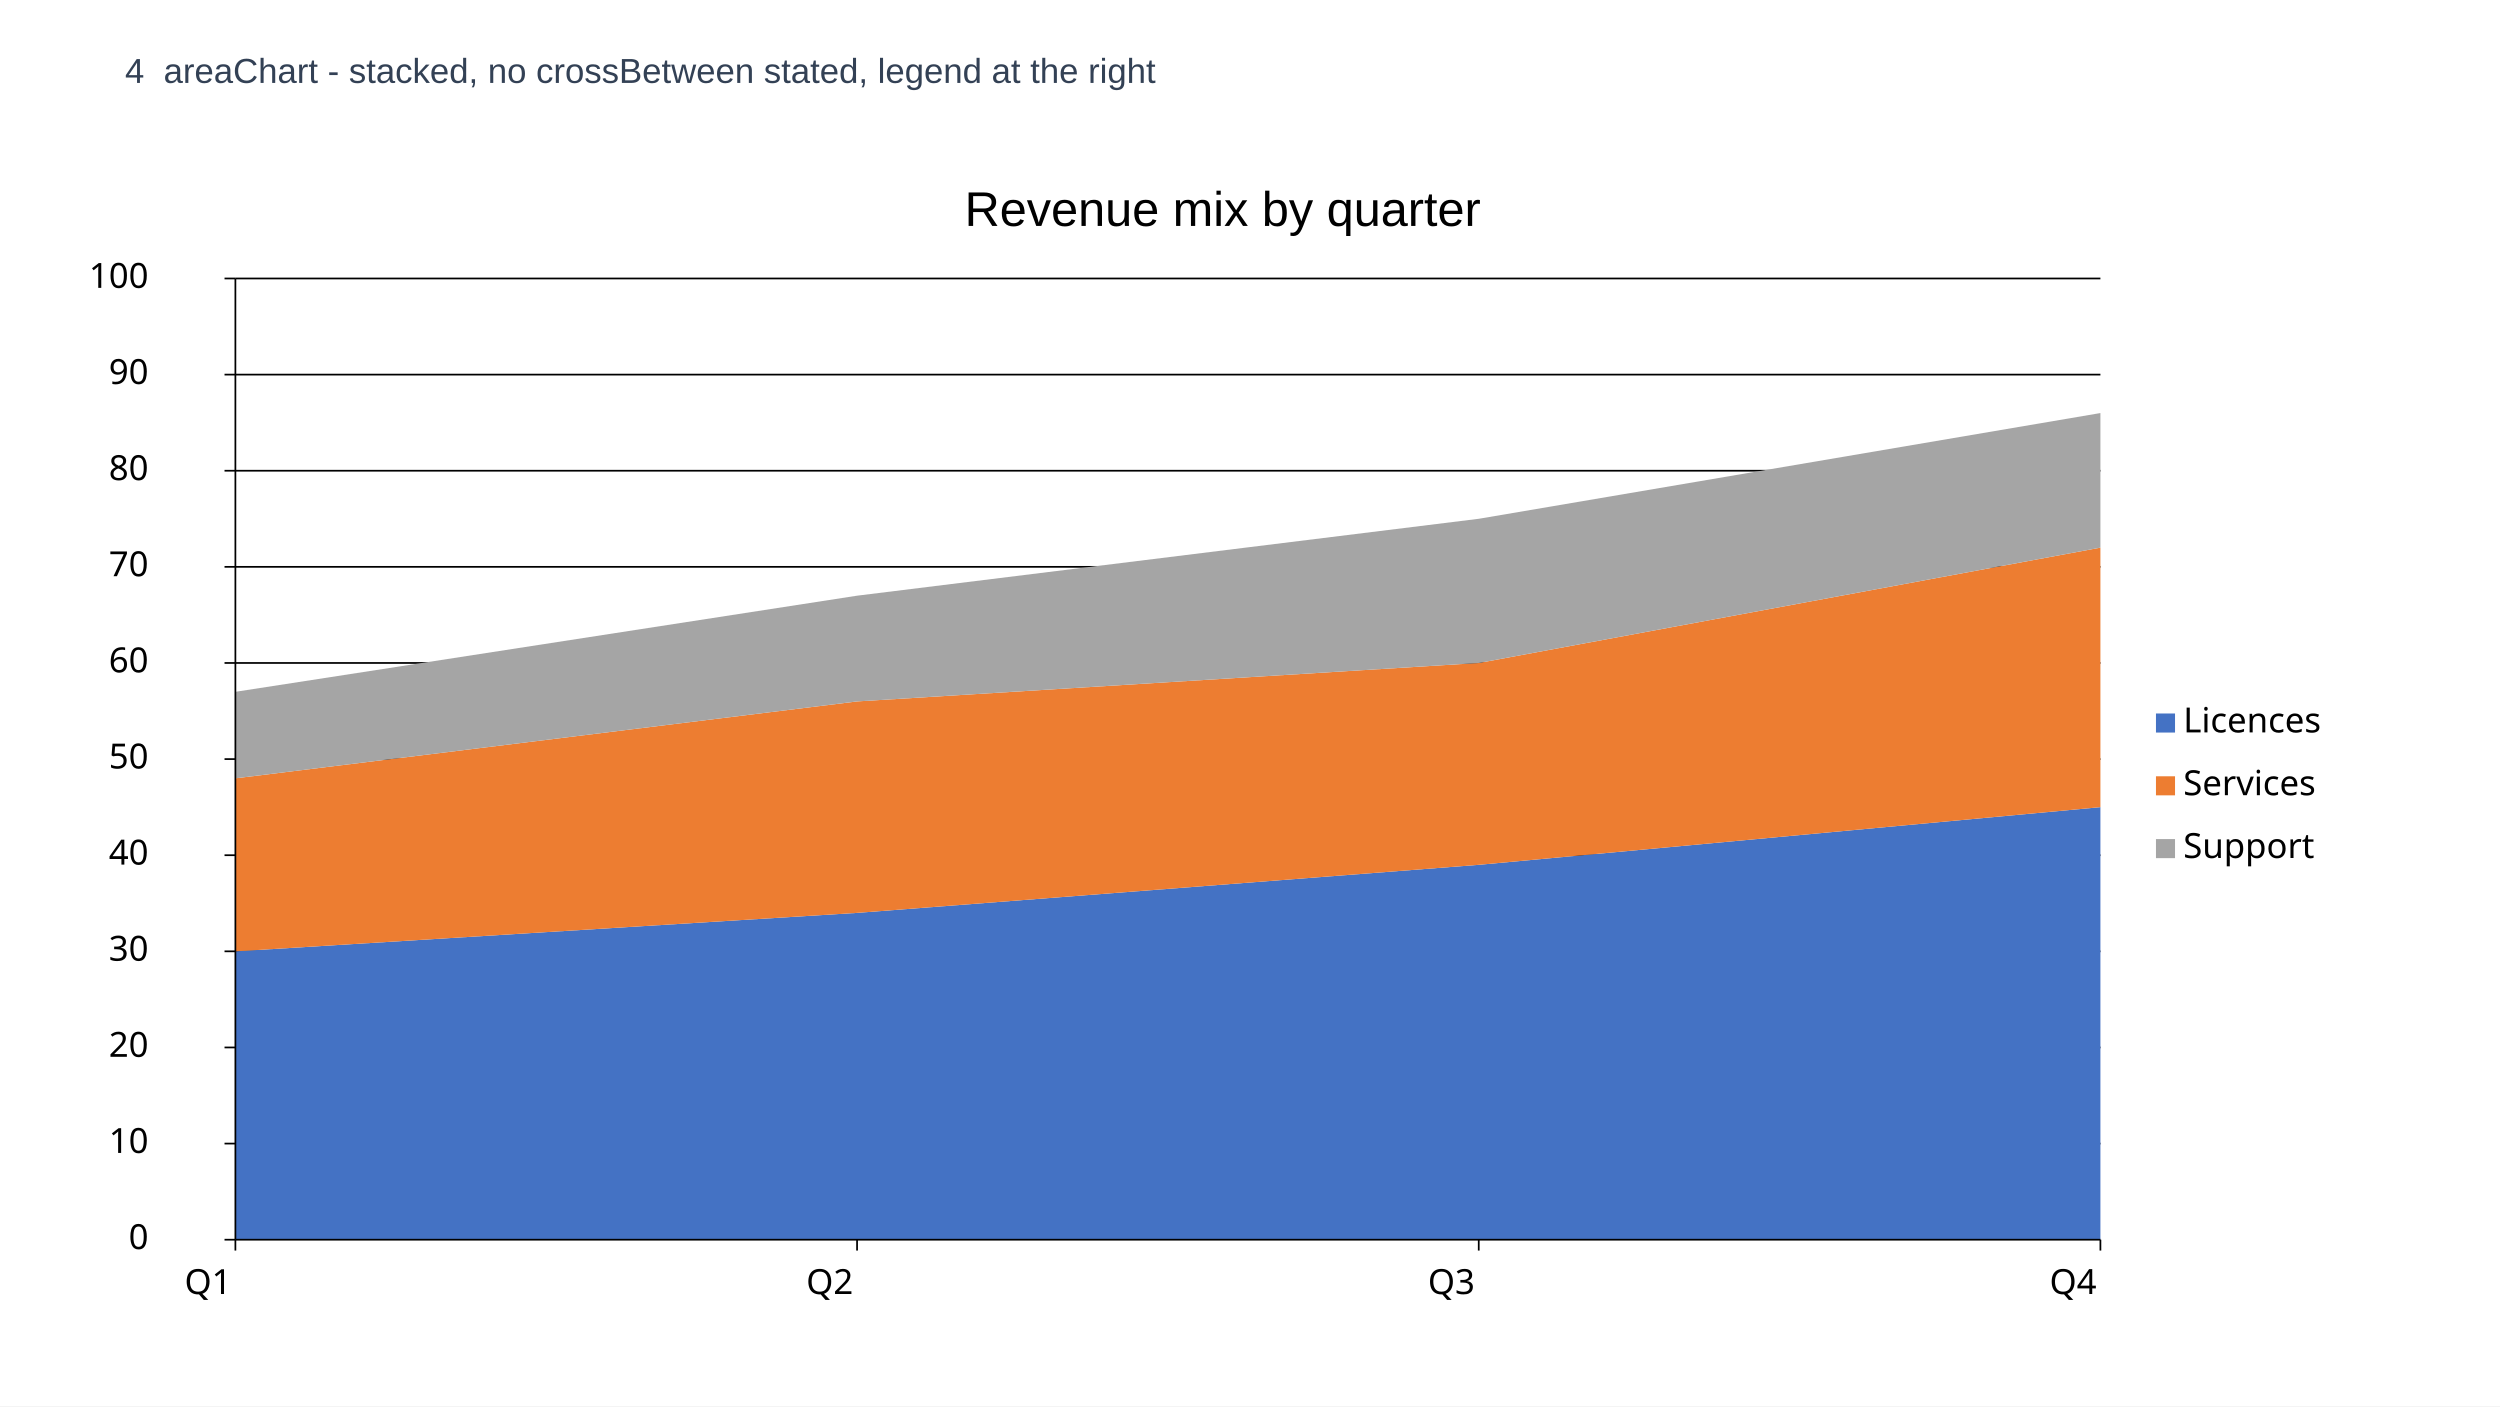
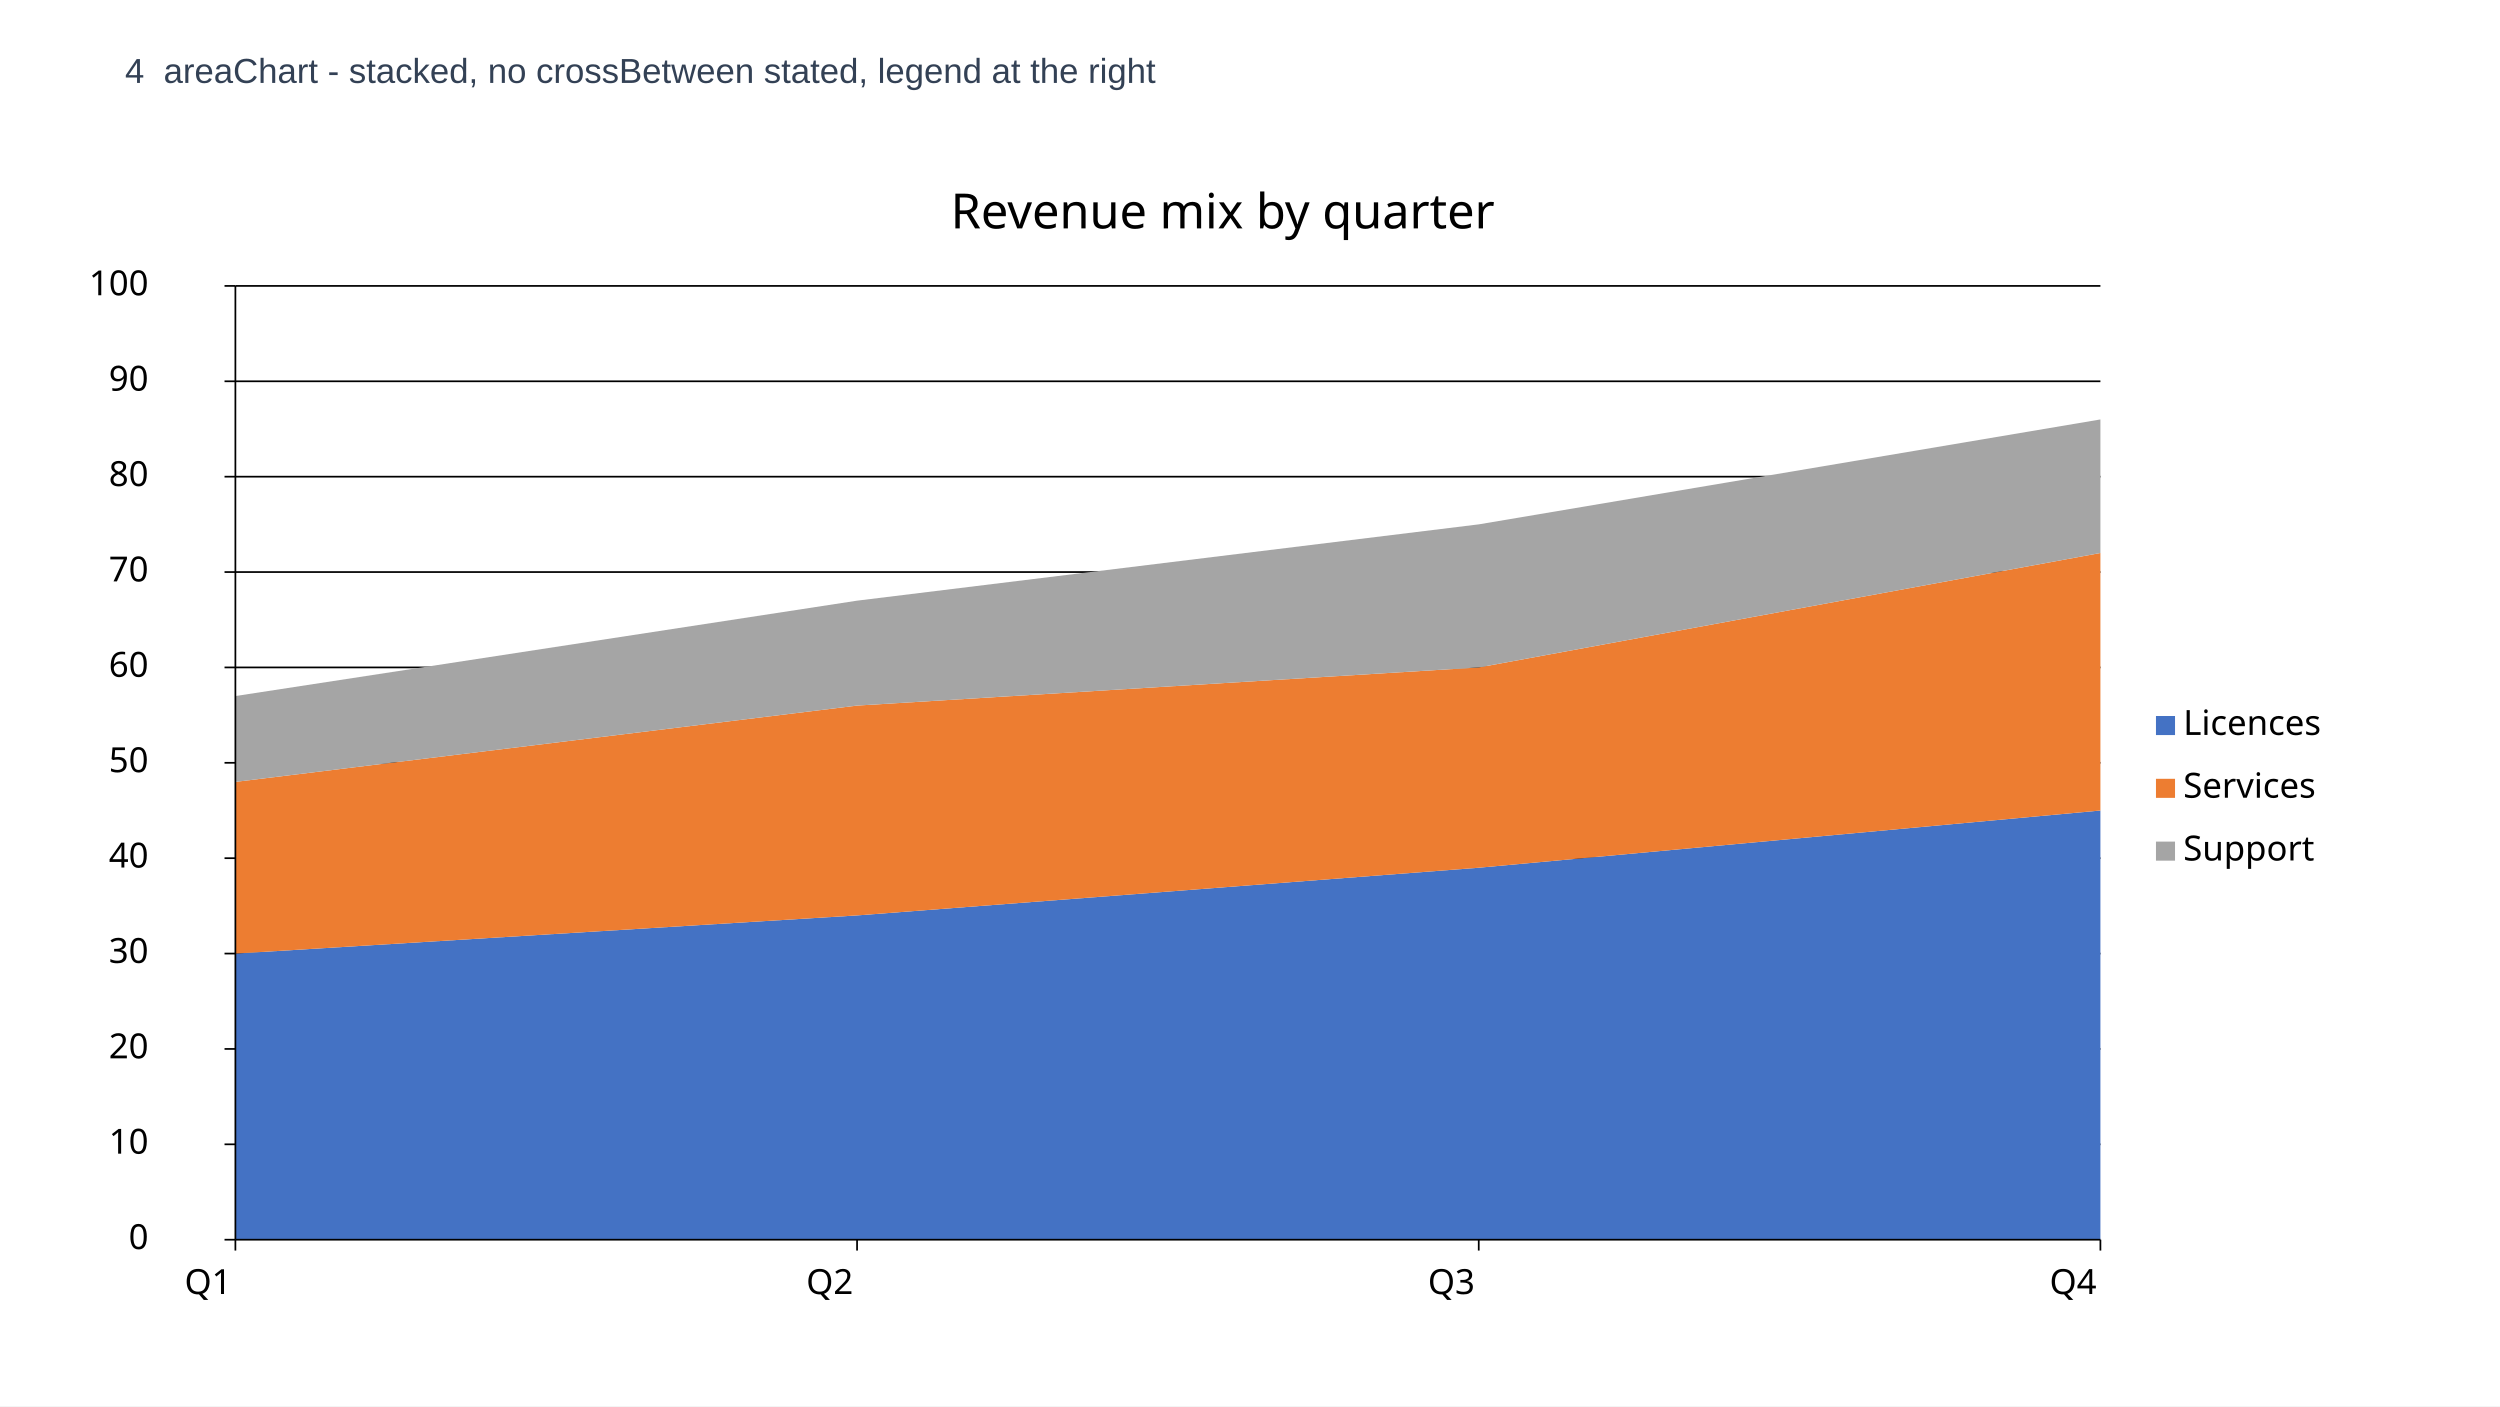
<svg xmlns="http://www.w3.org/2000/svg" viewBox="0 0 960 540" width="960" height="540">
  <rect width="960" height="540" fill="#ffffff" />
  <g role="img" aria-label="Caption" data-pptx-id="259.13" data-pptx-path="0" transform="translate(48, 18.667)">
    <rect fill="none" stroke="none" width="864" height="29.333" />
    <text x="0" y="13.174" xml:space="preserve">
      <tspan x="0" dy="0" text-anchor="start" font-size="13.333" font-family="Arial, Arimo, sans-serif" fill="#334155">4  areaChart - stacked, no crossBetween stated, legend at the right</tspan>
    </text>
  </g>
  <g role="img" aria-label="areaChart" data-pptx-id="259.103" data-pptx-path="1" transform="translate(48, 61.333) scale(1, 1) translate(0, 0)">
-     <g transform="translate(0, 6.981)">
-       <rect fill="none" stroke="none" width="864" height="31.281" />
-       <text x="0" y="18.444" xml:space="preserve">
-         <tspan x="432" dy="0" text-anchor="middle" font-size="18.667" font-family="Arial, Arimo, sans-serif">Revenue mix by quarter</tspan>
-       </text>
-     </g>
-     <g transform="translate(42.39, 377.8)">
-       <line stroke-width="0.667" stroke="#000000" fill="none" x1="0" y1="0" x2="716.167" y2="0" />
-     </g>
-     <g transform="translate(42.39, 340.89)">
-       <line stroke-width="0.667" stroke="#000000" fill="none" x1="0" y1="0" x2="716.167" y2="0" />
-     </g>
-     <g transform="translate(42.39, 303.979)">
-       <line stroke-width="0.667" stroke="#000000" fill="none" x1="0" y1="0" x2="716.167" y2="0" />
-     </g>
-     <g transform="translate(42.39, 267.068)">
-       <line stroke-width="0.667" stroke="#000000" fill="none" x1="0" y1="0" x2="716.167" y2="0" />
-     </g>
-     <g transform="translate(42.39, 230.158)">
-       <line stroke-width="0.667" stroke="#000000" fill="none" x1="0" y1="0" x2="716.167" y2="0" />
-     </g>
-     <g transform="translate(42.39, 193.247)">
-       <line stroke-width="0.667" stroke="#000000" fill="none" x1="0" y1="0" x2="716.167" y2="0" />
-     </g>
-     <g transform="translate(42.39, 156.336)">
-       <line stroke-width="0.667" stroke="#000000" fill="none" x1="0" y1="0" x2="716.167" y2="0" />
-     </g>
-     <g transform="translate(42.39, 119.426)">
-       <line stroke-width="0.667" stroke="#000000" fill="none" x1="0" y1="0" x2="716.167" y2="0" />
-     </g>
-     <g transform="translate(42.39, 82.515)">
-       <line stroke-width="0.667" stroke="#000000" fill="none" x1="0" y1="0" x2="716.167" y2="0" />
-     </g>
-     <g transform="translate(42.39, 45.604)">
-       <line stroke-width="0.667" stroke="#000000" fill="none" x1="0" y1="0" x2="716.167" y2="0" />
-     </g>
-     <g transform="translate(42.39, 248.613)">
-       <path fill="#4472c4" stroke="none" d="M 0 41.525 L 179.042 30.451 L 358.083 16.61 L 537.125 0 L 537.125 124.573 L 358.083 124.573 L 179.042 124.573 L 0 124.573 Z" transform="scale(1.333333, 1.333333)" />
-     </g>
-     <g transform="translate(42.39, 148.954)">
-       <path fill="#ed7d31" stroke="none" d="M 0 66.439 L 179.042 44.293 L 358.083 33.22 L 537.125 0 L 537.125 74.744 L 358.083 91.354 L 179.042 105.195 L 0 116.269 Z" transform="scale(1.333333, 1.333333)" />
-     </g>
-     <g transform="translate(42.39, 97.279)">
-       <path fill="#a5a5a5" stroke="none" d="M 0 80.281 L 179.042 52.598 L 358.083 30.451 L 537.125 0 L 537.125 38.756 L 358.083 71.976 L 179.042 83.049 L 0 105.195 Z" transform="scale(1.333333, 1.333333)" />
-     </g>
-     <g transform="translate(42.39, 45.604)">
-       <line stroke-width="0.667" stroke="#000000" fill="none" x1="0" y1="0" x2="0" y2="369.107" />
+     <g transform="translate(0, 9.231)">
+       <rect fill="none" stroke="none" width="864" height="34.18" />
+       <text x="0" y="17.141" xml:space="preserve">
+         <tspan x="432" dy="0" text-anchor="middle" font-size="18.667" font-family="Aptos, Carlito, sans-serif">Revenue mix by quarter</tspan>
+       </text>
+     </g>
+     <g transform="translate(42.39, 378.086)">
+       <line stroke-width="0.667" stroke="#000000" fill="none" x1="0" y1="0" x2="716.167" y2="0" />
+     </g>
+     <g transform="translate(42.39, 341.46)">
+       <line stroke-width="0.667" stroke="#000000" fill="none" x1="0" y1="0" x2="716.167" y2="0" />
+     </g>
+     <g transform="translate(42.39, 304.835)">
+       <line stroke-width="0.667" stroke="#000000" fill="none" x1="0" y1="0" x2="716.167" y2="0" />
+     </g>
+     <g transform="translate(42.39, 268.21)">
+       <line stroke-width="0.667" stroke="#000000" fill="none" x1="0" y1="0" x2="716.167" y2="0" />
+     </g>
+     <g transform="translate(42.39, 231.584)">
+       <line stroke-width="0.667" stroke="#000000" fill="none" x1="0" y1="0" x2="716.167" y2="0" />
+     </g>
+     <g transform="translate(42.39, 194.959)">
+       <line stroke-width="0.667" stroke="#000000" fill="none" x1="0" y1="0" x2="716.167" y2="0" />
+     </g>
+     <g transform="translate(42.39, 158.334)">
+       <line stroke-width="0.667" stroke="#000000" fill="none" x1="0" y1="0" x2="716.167" y2="0" />
+     </g>
+     <g transform="translate(42.39, 121.709)">
+       <line stroke-width="0.667" stroke="#000000" fill="none" x1="0" y1="0" x2="716.167" y2="0" />
+     </g>
+     <g transform="translate(42.39, 85.083)">
+       <line stroke-width="0.667" stroke="#000000" fill="none" x1="0" y1="0" x2="716.167" y2="0" />
+     </g>
+     <g transform="translate(42.39, 48.458)">
+       <line stroke-width="0.667" stroke="#000000" fill="none" x1="0" y1="0" x2="716.167" y2="0" />
+     </g>
+     <g transform="translate(42.39, 249.897)">
+       <path fill="#4472c4" stroke="none" d="M 0 41.203 L 179.042 30.216 L 358.083 16.481 L 537.125 0 L 537.125 123.61 L 358.083 123.61 L 179.042 123.61 L 0 123.61 Z" transform="scale(1.333333, 1.333333)" />
+     </g>
+     <g transform="translate(42.39, 151.009)">
+       <path fill="#ed7d31" stroke="none" d="M 0 65.925 L 179.042 43.95 L 358.083 32.963 L 537.125 0 L 537.125 74.166 L 358.083 90.648 L 179.042 104.382 L 0 115.37 Z" transform="scale(1.333333, 1.333333)" />
+     </g>
+     <g transform="translate(42.39, 99.733)">
+       <path fill="#a5a5a5" stroke="none" d="M 0 79.66 L 179.042 52.191 L 358.083 30.216 L 537.125 0 L 537.125 38.457 L 358.083 71.419 L 179.042 82.407 L 0 104.382 Z" transform="scale(1.333333, 1.333333)" />
+     </g>
+     <g transform="translate(42.39, 48.458)">
+       <line stroke-width="0.667" stroke="#000000" fill="none" x1="0" y1="0" x2="0" y2="366.253" />
    </g>
    <g transform="translate(42.39, 414.711)">
      <line stroke-width="0.667" stroke="#000000" fill="none" x1="0" y1="0" x2="716.167" y2="0" />
    </g>
    <g transform="translate(38.217, 414.711)">
      <line stroke-width="0.667" stroke="#000000" fill="none" x1="0" y1="0" x2="4.173" y2="0" />
    </g>
-     <g transform="translate(38.217, 377.8)">
-       <line stroke-width="0.667" stroke="#000000" fill="none" x1="0" y1="0" x2="4.173" y2="0" />
-     </g>
-     <g transform="translate(38.217, 340.89)">
-       <line stroke-width="0.667" stroke="#000000" fill="none" x1="0" y1="0" x2="4.173" y2="0" />
-     </g>
-     <g transform="translate(38.217, 303.979)">
-       <line stroke-width="0.667" stroke="#000000" fill="none" x1="0" y1="0" x2="4.173" y2="0" />
-     </g>
-     <g transform="translate(38.217, 267.068)">
-       <line stroke-width="0.667" stroke="#000000" fill="none" x1="0" y1="0" x2="4.173" y2="0" />
-     </g>
-     <g transform="translate(38.217, 230.158)">
-       <line stroke-width="0.667" stroke="#000000" fill="none" x1="0" y1="0" x2="4.173" y2="0" />
-     </g>
-     <g transform="translate(38.217, 193.247)">
-       <line stroke-width="0.667" stroke="#000000" fill="none" x1="0" y1="0" x2="4.173" y2="0" />
-     </g>
-     <g transform="translate(38.217, 156.336)">
-       <line stroke-width="0.667" stroke="#000000" fill="none" x1="0" y1="0" x2="4.173" y2="0" />
-     </g>
-     <g transform="translate(38.217, 119.426)">
-       <line stroke-width="0.667" stroke="#000000" fill="none" x1="0" y1="0" x2="4.173" y2="0" />
-     </g>
-     <g transform="translate(38.217, 82.515)">
-       <line stroke-width="0.667" stroke="#000000" fill="none" x1="0" y1="0" x2="4.173" y2="0" />
-     </g>
-     <g transform="translate(38.217, 45.604)">
+     <g transform="translate(38.217, 378.086)">
+       <line stroke-width="0.667" stroke="#000000" fill="none" x1="0" y1="0" x2="4.173" y2="0" />
+     </g>
+     <g transform="translate(38.217, 341.46)">
+       <line stroke-width="0.667" stroke="#000000" fill="none" x1="0" y1="0" x2="4.173" y2="0" />
+     </g>
+     <g transform="translate(38.217, 304.835)">
+       <line stroke-width="0.667" stroke="#000000" fill="none" x1="0" y1="0" x2="4.173" y2="0" />
+     </g>
+     <g transform="translate(38.217, 268.21)">
+       <line stroke-width="0.667" stroke="#000000" fill="none" x1="0" y1="0" x2="4.173" y2="0" />
+     </g>
+     <g transform="translate(38.217, 231.584)">
+       <line stroke-width="0.667" stroke="#000000" fill="none" x1="0" y1="0" x2="4.173" y2="0" />
+     </g>
+     <g transform="translate(38.217, 194.959)">
+       <line stroke-width="0.667" stroke="#000000" fill="none" x1="0" y1="0" x2="4.173" y2="0" />
+     </g>
+     <g transform="translate(38.217, 158.334)">
+       <line stroke-width="0.667" stroke="#000000" fill="none" x1="0" y1="0" x2="4.173" y2="0" />
+     </g>
+     <g transform="translate(38.217, 121.709)">
+       <line stroke-width="0.667" stroke="#000000" fill="none" x1="0" y1="0" x2="4.173" y2="0" />
+     </g>
+     <g transform="translate(38.217, 85.083)">
+       <line stroke-width="0.667" stroke="#000000" fill="none" x1="0" y1="0" x2="4.173" y2="0" />
+     </g>
+     <g transform="translate(38.217, 48.458)">
      <line stroke-width="0.667" stroke="#000000" fill="none" x1="0" y1="0" x2="4.173" y2="0" />
    </g>
    <g transform="translate(42.39, 414.711)">
      <line stroke-width="0.667" stroke="#000000" fill="none" x1="0" y1="0" x2="0" y2="4.173" />
    </g>
    <g transform="translate(281.113, 414.711)">
      <line stroke-width="0.667" stroke="#000000" fill="none" x1="0" y1="0" x2="0" y2="4.173" />
    </g>
    <g transform="translate(519.835, 414.711)">
      <line stroke-width="0.667" stroke="#000000" fill="none" x1="0" y1="0" x2="0" y2="4.173" />
    </g>
    <g transform="translate(758.557, 414.711)">
      <line stroke-width="0.667" stroke="#000000" fill="none" x1="0" y1="0" x2="0" y2="4.173" />
    </g>
    <g transform="translate(0, 406.067)">
      <rect fill="none" stroke="none" width="30.034" height="24.414" />
      <text x="0" y="12.243" xml:space="preserve">
        <tspan x="30.034" dy="0" text-anchor="end" font-size="13.333" font-family="Aptos, Carlito, sans-serif" fill="#000000">0</tspan>
      </text>
    </g>
-     <g transform="translate(0, 369.157)">
+     <g transform="translate(0, 369.442)">
      <rect fill="none" stroke="none" width="30.034" height="24.414" />
      <text x="0" y="12.243" xml:space="preserve">
        <tspan x="30.034" dy="0" text-anchor="end" font-size="13.333" font-family="Aptos, Carlito, sans-serif" fill="#000000">10</tspan>
      </text>
    </g>
-     <g transform="translate(0, 332.246)">
+     <g transform="translate(0, 332.817)">
      <rect fill="none" stroke="none" width="30.034" height="24.414" />
      <text x="0" y="12.243" xml:space="preserve">
        <tspan x="30.034" dy="0" text-anchor="end" font-size="13.333" font-family="Aptos, Carlito, sans-serif" fill="#000000">20</tspan>
      </text>
    </g>
-     <g transform="translate(0, 295.335)">
+     <g transform="translate(0, 296.192)">
      <rect fill="none" stroke="none" width="30.034" height="24.414" />
      <text x="0" y="12.243" xml:space="preserve">
        <tspan x="30.034" dy="0" text-anchor="end" font-size="13.333" font-family="Aptos, Carlito, sans-serif" fill="#000000">30</tspan>
      </text>
    </g>
-     <g transform="translate(0, 258.425)">
+     <g transform="translate(0, 259.566)">
      <rect fill="none" stroke="none" width="30.034" height="24.414" />
      <text x="0" y="12.243" xml:space="preserve">
        <tspan x="30.034" dy="0" text-anchor="end" font-size="13.333" font-family="Aptos, Carlito, sans-serif" fill="#000000">40</tspan>
      </text>
    </g>
-     <g transform="translate(0, 221.514)">
+     <g transform="translate(0, 222.941)">
      <rect fill="none" stroke="none" width="30.034" height="24.414" />
      <text x="0" y="12.243" xml:space="preserve">
        <tspan x="30.034" dy="0" text-anchor="end" font-size="13.333" font-family="Aptos, Carlito, sans-serif" fill="#000000">50</tspan>
      </text>
    </g>
-     <g transform="translate(0, 184.603)">
+     <g transform="translate(0, 186.316)">
      <rect fill="none" stroke="none" width="30.034" height="24.414" />
      <text x="0" y="12.243" xml:space="preserve">
        <tspan x="30.034" dy="0" text-anchor="end" font-size="13.333" font-family="Aptos, Carlito, sans-serif" fill="#000000">60</tspan>
      </text>
    </g>
-     <g transform="translate(0, 147.693)">
+     <g transform="translate(0, 149.69)">
      <rect fill="none" stroke="none" width="30.034" height="24.414" />
      <text x="0" y="12.243" xml:space="preserve">
        <tspan x="30.034" dy="0" text-anchor="end" font-size="13.333" font-family="Aptos, Carlito, sans-serif" fill="#000000">70</tspan>
      </text>
    </g>
-     <g transform="translate(0, 110.782)">
+     <g transform="translate(0, 113.065)">
      <rect fill="none" stroke="none" width="30.034" height="24.414" />
      <text x="0" y="12.243" xml:space="preserve">
        <tspan x="30.034" dy="0" text-anchor="end" font-size="13.333" font-family="Aptos, Carlito, sans-serif" fill="#000000">80</tspan>
      </text>
    </g>
-     <g transform="translate(0, 73.871)">
+     <g transform="translate(0, 76.44)">
      <rect fill="none" stroke="none" width="30.034" height="24.414" />
      <text x="0" y="12.243" xml:space="preserve">
        <tspan x="30.034" dy="0" text-anchor="end" font-size="13.333" font-family="Aptos, Carlito, sans-serif" fill="#000000">90</tspan>
      </text>
    </g>
-     <g transform="translate(0, 36.961)">
+     <g transform="translate(0, 39.815)">
      <rect fill="none" stroke="none" width="30.034" height="24.414" />
      <text x="0" y="12.243" xml:space="preserve">
        <tspan x="30.034" dy="0" text-anchor="end" font-size="13.333" font-family="Aptos, Carlito, sans-serif" fill="#000000">100</tspan>
      </text>
    </g>
    <g transform="translate(27.28, 423.333)">
      <rect fill="none" stroke="none" width="30.221" height="24.414" />
      <text x="0" y="12.243" xml:space="preserve">
        <tspan x="15.111" dy="0" text-anchor="middle" font-size="13.333" font-family="Aptos, Carlito, sans-serif" fill="#000000">Q1</tspan>
      </text>
    </g>
    <g transform="translate(266.002, 423.333)">
      <rect fill="none" stroke="none" width="30.221" height="24.414" />
      <text x="0" y="12.243" xml:space="preserve">
        <tspan x="15.111" dy="0" text-anchor="middle" font-size="13.333" font-family="Aptos, Carlito, sans-serif" fill="#000000">Q2</tspan>
      </text>
    </g>
    <g transform="translate(504.724, 423.333)">
      <rect fill="none" stroke="none" width="30.221" height="24.414" />
      <text x="0" y="12.243" xml:space="preserve">
        <tspan x="15.111" dy="0" text-anchor="middle" font-size="13.333" font-family="Aptos, Carlito, sans-serif" fill="#000000">Q3</tspan>
      </text>
    </g>
    <g transform="translate(743.447, 423.333)">
      <rect fill="none" stroke="none" width="30.221" height="24.414" />
      <text x="0" y="12.243" xml:space="preserve">
        <tspan x="15.111" dy="0" text-anchor="middle" font-size="13.333" font-family="Aptos, Carlito, sans-serif" fill="#000000">Q4</tspan>
      </text>
    </g>
-     <g transform="translate(779.891, 212.647)">
+     <g transform="translate(779.891, 213.613)">
      <rect fill="#4472c4" stroke="none" width="7.32" height="7.32" />
    </g>
-     <g transform="translate(790.371, 207.664)">
+     <g transform="translate(790.371, 208.63)">
      <rect fill="none" stroke="none" width="64.963" height="24.414" />
      <text x="0" y="12.243" xml:space="preserve">
        <tspan x="0" dy="0" text-anchor="start" font-size="13.333" font-family="Aptos, Carlito, sans-serif" fill="#000000">Licences</tspan>
      </text>
    </g>
-     <g transform="translate(779.891, 236.76)">
+     <g transform="translate(779.891, 237.727)">
      <rect fill="#ed7d31" stroke="none" width="7.32" height="7.32" />
    </g>
-     <g transform="translate(790.371, 231.777)">
+     <g transform="translate(790.371, 232.743)">
      <rect fill="none" stroke="none" width="62.077" height="24.414" />
      <text x="0" y="12.243" xml:space="preserve">
        <tspan x="0" dy="0" text-anchor="start" font-size="13.333" font-family="Aptos, Carlito, sans-serif" fill="#000000">Services</tspan>
      </text>
    </g>
-     <g transform="translate(779.891, 260.874)">
+     <g transform="translate(779.891, 261.84)">
      <rect fill="#a5a5a5" stroke="none" width="7.32" height="7.32" />
    </g>
-     <g transform="translate(790.371, 255.89)">
+     <g transform="translate(790.371, 256.856)">
      <rect fill="none" stroke="none" width="59.414" height="24.414" />
      <text x="0" y="12.243" xml:space="preserve">
        <tspan x="0" dy="0" text-anchor="start" font-size="13.333" font-family="Aptos, Carlito, sans-serif" fill="#000000">Support</tspan>
      </text>
    </g>
  </g>
</svg>
